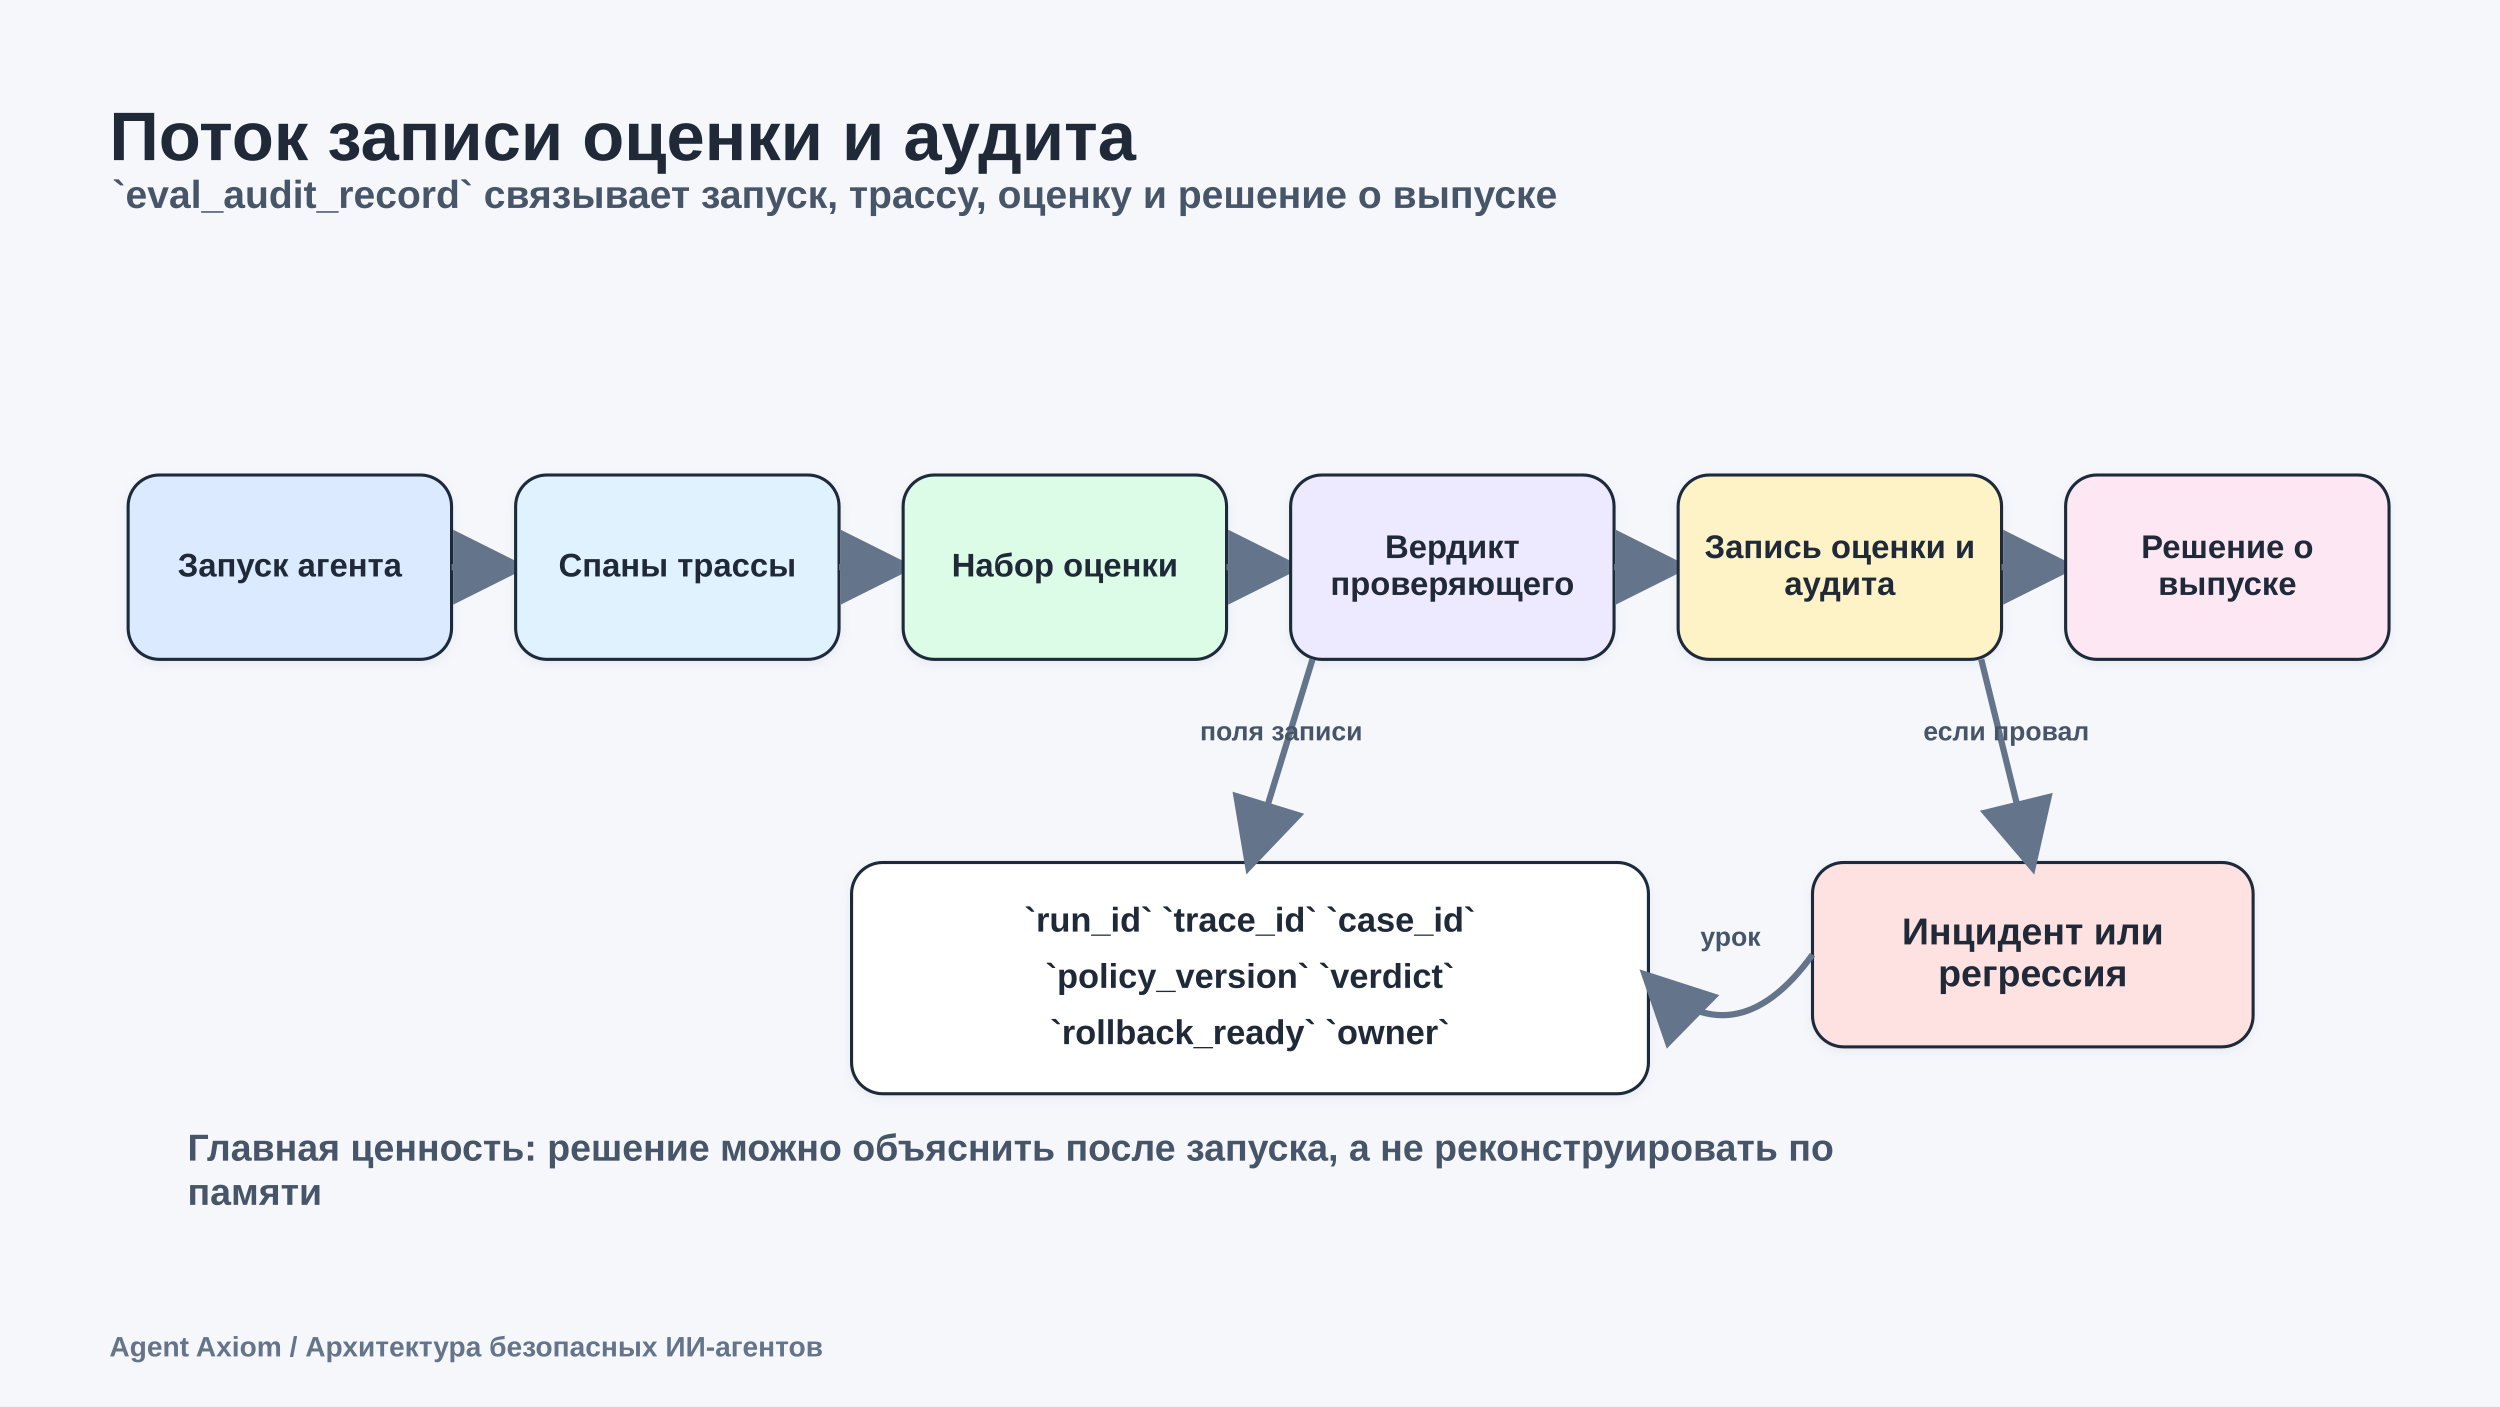
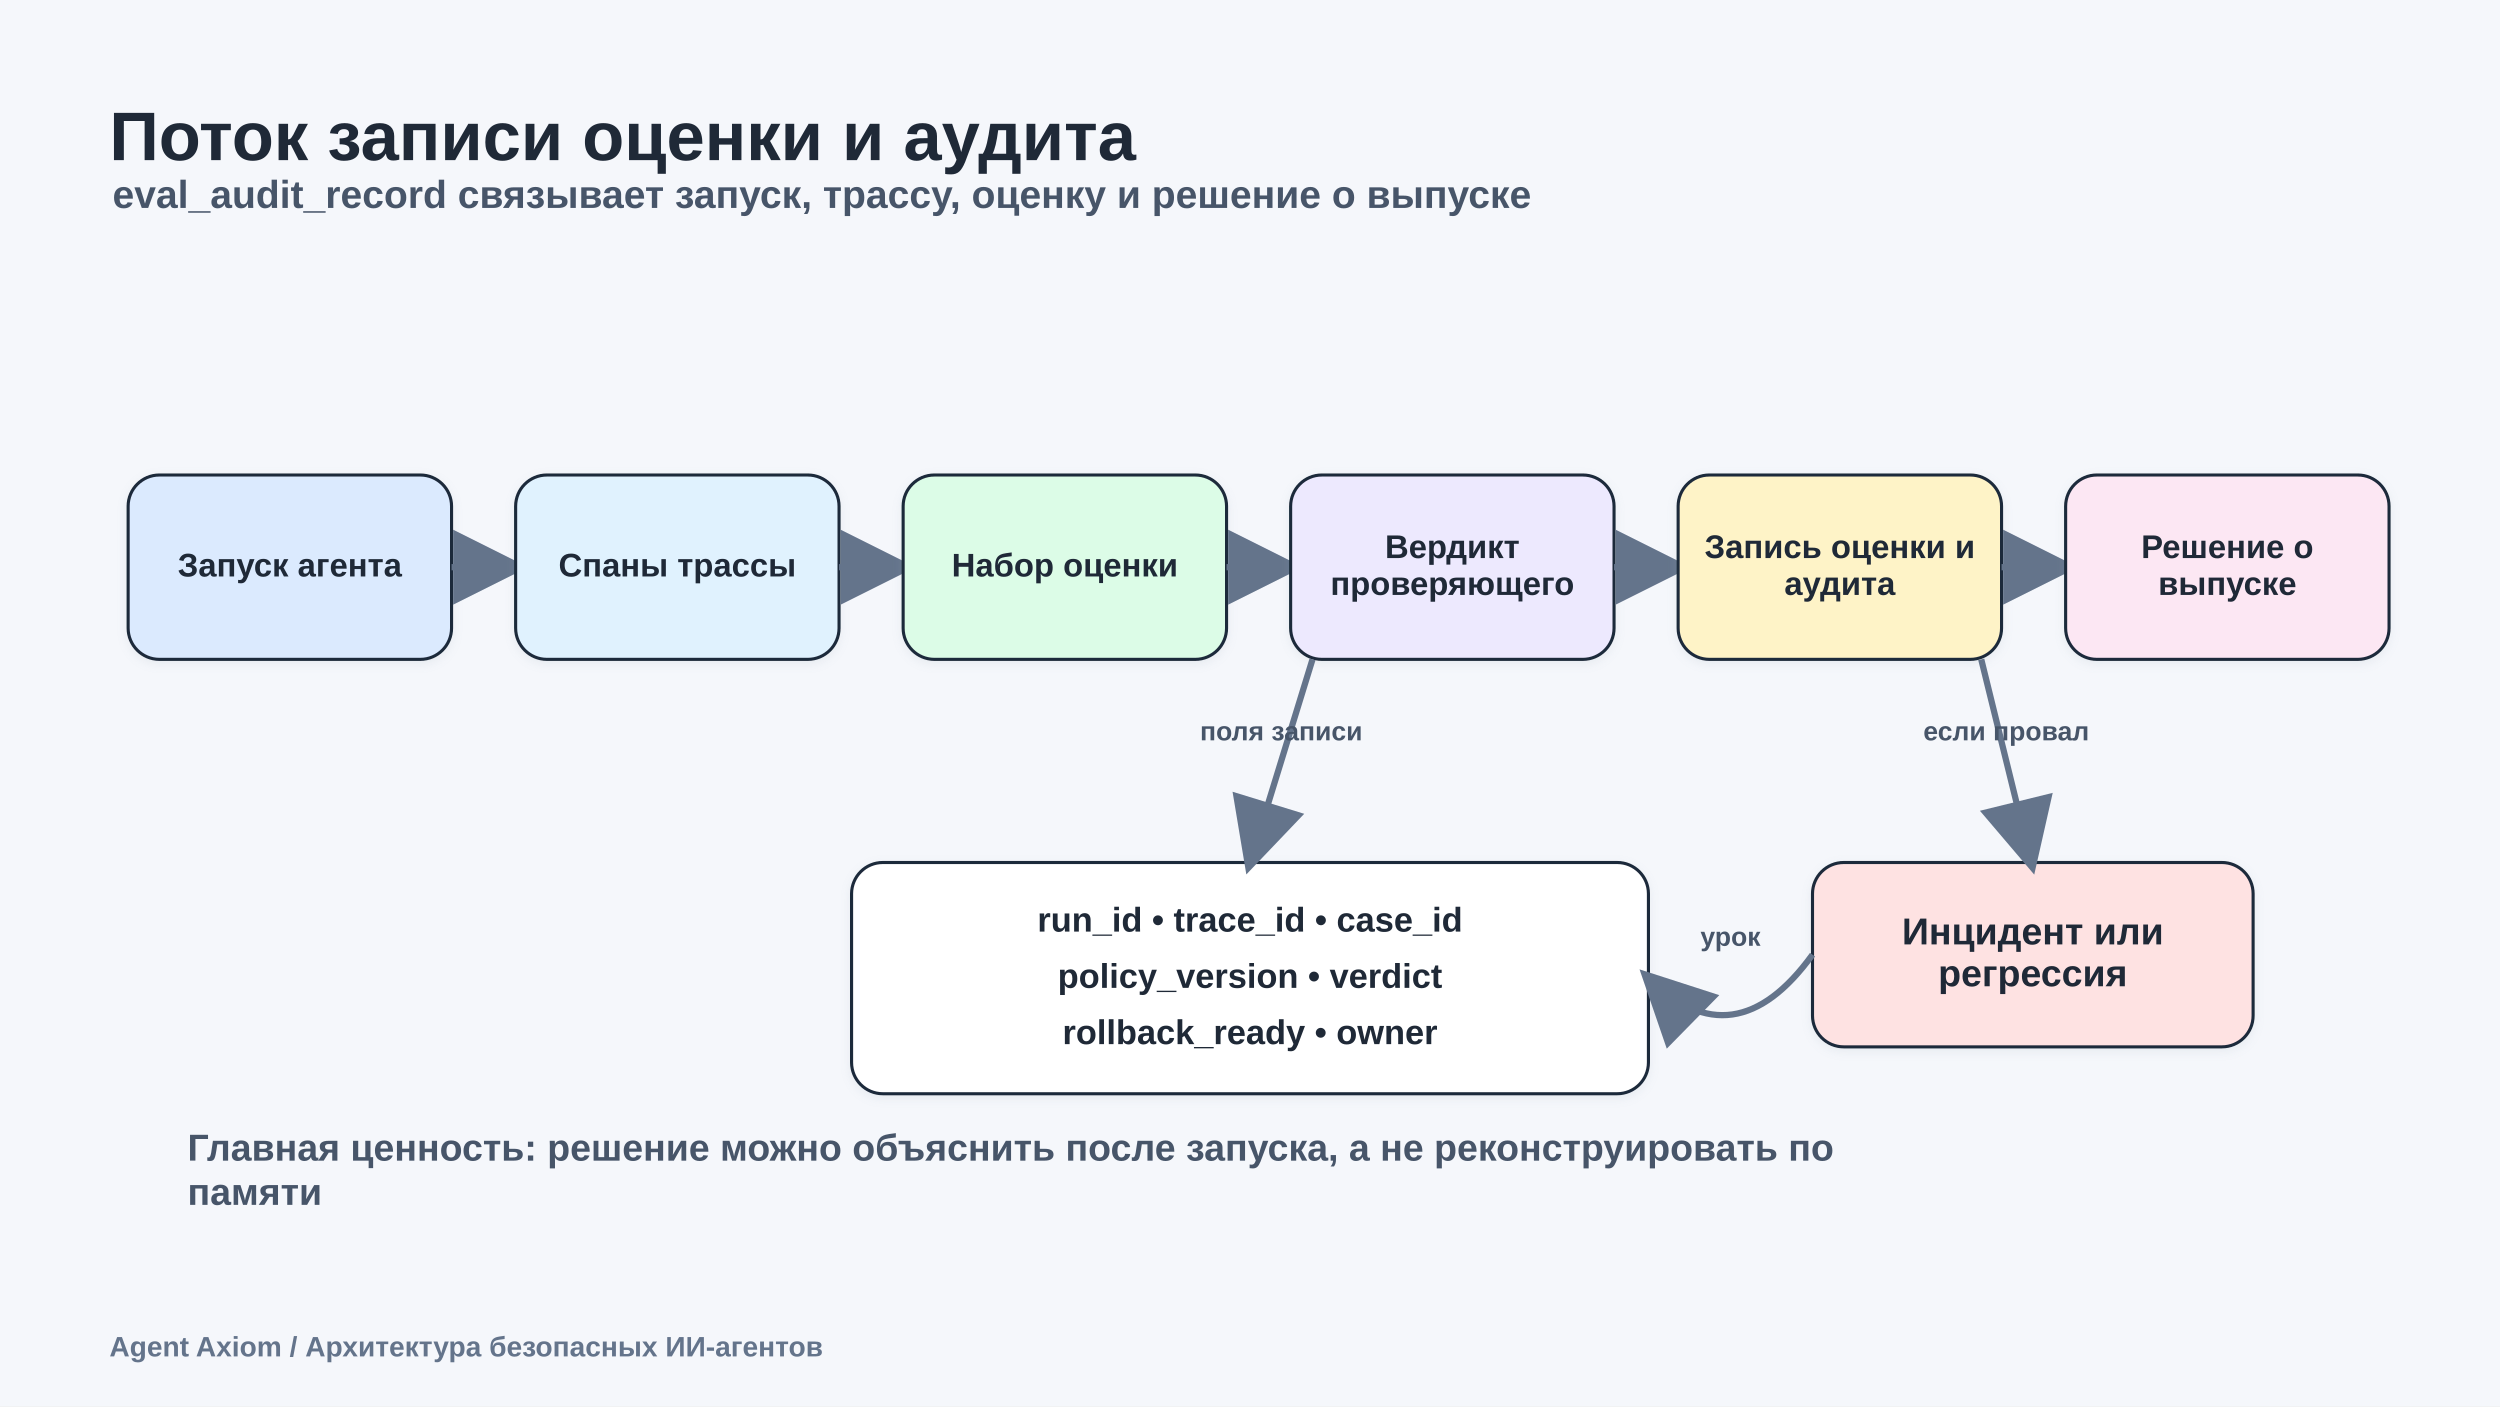
<svg xmlns="http://www.w3.org/2000/svg" width="1600" height="900" viewBox="0 0 1600 900">
  <defs>
    <marker id="arrow" markerWidth="12" markerHeight="12" refX="10" refY="6" orient="auto" markerUnits="strokeWidth">
      <path d="M 0 0 L 12 6 L 0 12 z" fill="#64748b" />
    </marker>
    <filter id="softShadow" x="-20%" y="-20%" width="140%" height="140%">
      <feDropShadow dx="0" dy="2" stdDeviation="3" flood-color="#94a3b8" flood-opacity="0.16" />
    </filter>
  </defs>
  <rect width="1600" height="900" fill="#f5f7fb" />
  <text x="70" y="90.0" font-family="-apple-system, BlinkMacSystemFont, 'Segoe UI', Arial, sans-serif" font-size="44" font-weight="800" fill="#1f2937" text-anchor="start" dominant-baseline="middle">Поток записи оценки и аудита</text>
-   <text x="72" y="126.0" font-family="-apple-system, BlinkMacSystemFont, 'Segoe UI', Arial, sans-serif" font-size="25" font-weight="600" fill="#475569" text-anchor="start" dominant-baseline="middle">`eval_audit_record` связывает запуск, трассу, оценку и решение о выпуске</text>
+   <text x="72" y="126.0" font-family="-apple-system, BlinkMacSystemFont, 'Segoe UI', Arial, sans-serif" font-size="25" font-weight="600" fill="#475569" text-anchor="start" dominant-baseline="middle">eval_audit_record связывает запуск, трассу, оценку и решение о выпуске</text>
  <text x="70" y="863.0" font-family="-apple-system, BlinkMacSystemFont, 'Segoe UI', Arial, sans-serif" font-size="18" font-weight="600" fill="#64748b" text-anchor="start" dominant-baseline="middle">Agent Axiom / Архитектура безопасных ИИ-агентов</text>
  <rect x="82" y="304" width="207" height="118" rx="20" fill="#dbeafe" stroke="#1e293b" stroke-width="2" filter="url(#softShadow)" />
  <text x="185.5" y="363.0" font-family="-apple-system, BlinkMacSystemFont, 'Segoe UI', Arial, sans-serif" font-size="21" font-weight="760" fill="#1f2937" text-anchor="middle" dominant-baseline="middle">Запуск агента</text>
  <line x1="289" y1="363.0" x2="330" y2="363.0" stroke="#64748b" stroke-width="4" marker-end="url(#arrow)" />
  <rect x="330" y="304" width="207" height="118" rx="20" fill="#e0f2fe" stroke="#1e293b" stroke-width="2" filter="url(#softShadow)" />
  <text x="433.5" y="363.0" font-family="-apple-system, BlinkMacSystemFont, 'Segoe UI', Arial, sans-serif" font-size="21" font-weight="760" fill="#1f2937" text-anchor="middle" dominant-baseline="middle">Спаны трассы</text>
  <line x1="537" y1="363.0" x2="578" y2="363.0" stroke="#64748b" stroke-width="4" marker-end="url(#arrow)" />
  <rect x="578" y="304" width="207" height="118" rx="20" fill="#dcfce7" stroke="#1e293b" stroke-width="2" filter="url(#softShadow)" />
  <text x="681.5" y="363.0" font-family="-apple-system, BlinkMacSystemFont, 'Segoe UI', Arial, sans-serif" font-size="21" font-weight="760" fill="#1f2937" text-anchor="middle" dominant-baseline="middle">Набор оценки</text>
  <line x1="785" y1="363.0" x2="826" y2="363.0" stroke="#64748b" stroke-width="4" marker-end="url(#arrow)" />
  <rect x="826" y="304" width="207" height="118" rx="20" fill="#ede9fe" stroke="#1e293b" stroke-width="2" filter="url(#softShadow)" />
  <text x="929.5" y="351.2" font-family="-apple-system, BlinkMacSystemFont, 'Segoe UI', Arial, sans-serif" font-size="21" font-weight="760" fill="#1f2937" text-anchor="middle" dominant-baseline="middle">Вердикт</text>
  <text x="929.5" y="374.8" font-family="-apple-system, BlinkMacSystemFont, 'Segoe UI', Arial, sans-serif" font-size="21" font-weight="760" fill="#1f2937" text-anchor="middle" dominant-baseline="middle">проверяющего</text>
  <line x1="1033" y1="363.0" x2="1074" y2="363.0" stroke="#64748b" stroke-width="4" marker-end="url(#arrow)" />
  <rect x="1074" y="304" width="207" height="118" rx="20" fill="#fef3c7" stroke="#1e293b" stroke-width="2" filter="url(#softShadow)" />
  <text x="1177.5" y="351.2" font-family="-apple-system, BlinkMacSystemFont, 'Segoe UI', Arial, sans-serif" font-size="21" font-weight="760" fill="#1f2937" text-anchor="middle" dominant-baseline="middle">Запись оценки и</text>
  <text x="1177.5" y="374.8" font-family="-apple-system, BlinkMacSystemFont, 'Segoe UI', Arial, sans-serif" font-size="21" font-weight="760" fill="#1f2937" text-anchor="middle" dominant-baseline="middle">аудита</text>
  <line x1="1281" y1="363.0" x2="1322" y2="363.0" stroke="#64748b" stroke-width="4" marker-end="url(#arrow)" />
  <rect x="1322" y="304" width="207" height="118" rx="20" fill="#fce7f3" stroke="#1e293b" stroke-width="2" filter="url(#softShadow)" />
  <text x="1425.5" y="351.2" font-family="-apple-system, BlinkMacSystemFont, 'Segoe UI', Arial, sans-serif" font-size="21" font-weight="760" fill="#1f2937" text-anchor="middle" dominant-baseline="middle">Решение о</text>
  <text x="1425.5" y="374.8" font-family="-apple-system, BlinkMacSystemFont, 'Segoe UI', Arial, sans-serif" font-size="21" font-weight="760" fill="#1f2937" text-anchor="middle" dominant-baseline="middle">выпуске</text>
  <rect x="545" y="552" width="510" height="148" rx="20" fill="#ffffff" stroke="#1e293b" stroke-width="2" filter="url(#softShadow)" />
-   <text x="800" y="590.0" font-family="-apple-system, BlinkMacSystemFont, 'Segoe UI', Arial, sans-serif" font-size="22" font-weight="700" fill="#1f2937" text-anchor="middle" dominant-baseline="middle">`run_id` `trace_id` `case_id`</text>
-   <text x="800" y="626.0" font-family="-apple-system, BlinkMacSystemFont, 'Segoe UI', Arial, sans-serif" font-size="22" font-weight="700" fill="#1f2937" text-anchor="middle" dominant-baseline="middle">`policy_version` `verdict`</text>
-   <text x="800" y="662.0" font-family="-apple-system, BlinkMacSystemFont, 'Segoe UI', Arial, sans-serif" font-size="22" font-weight="700" fill="#1f2937" text-anchor="middle" dominant-baseline="middle">`rollback_ready` `owner`</text>
+   <text x="800" y="590.0" font-family="-apple-system, BlinkMacSystemFont, 'Segoe UI', Arial, sans-serif" font-size="22" font-weight="700" fill="#1f2937" text-anchor="middle" dominant-baseline="middle">run_id • trace_id • case_id</text>
+   <text x="800" y="626.0" font-family="-apple-system, BlinkMacSystemFont, 'Segoe UI', Arial, sans-serif" font-size="22" font-weight="700" fill="#1f2937" text-anchor="middle" dominant-baseline="middle">policy_version • verdict</text>
+   <text x="800" y="662.0" font-family="-apple-system, BlinkMacSystemFont, 'Segoe UI', Arial, sans-serif" font-size="22" font-weight="700" fill="#1f2937" text-anchor="middle" dominant-baseline="middle">rollback_ready • owner</text>
  <line x1="840" y1="422" x2="800" y2="552" stroke="#64748b" stroke-width="4" marker-end="url(#arrow)" />
  <text x="820.0" y="469.0" font-family="-apple-system, BlinkMacSystemFont, 'Segoe UI', Arial, sans-serif" font-size="17" font-weight="650" fill="#475569" text-anchor="middle" dominant-baseline="middle">поля записи</text>
  <rect x="1160" y="552" width="282" height="118" rx="20" fill="#fee2e2" stroke="#1e293b" stroke-width="2" filter="url(#softShadow)" />
  <text x="1301.0" y="597.6" font-family="-apple-system, BlinkMacSystemFont, 'Segoe UI', Arial, sans-serif" font-size="24" font-weight="760" fill="#1f2937" text-anchor="middle" dominant-baseline="middle">Инцидент или</text>
  <text x="1301.0" y="624.4" font-family="-apple-system, BlinkMacSystemFont, 'Segoe UI', Arial, sans-serif" font-size="24" font-weight="760" fill="#1f2937" text-anchor="middle" dominant-baseline="middle">регрессия</text>
  <line x1="1268" y1="422" x2="1300" y2="552" stroke="#64748b" stroke-width="4" marker-end="url(#arrow)" />
  <text x="1284.0" y="469.0" font-family="-apple-system, BlinkMacSystemFont, 'Segoe UI', Arial, sans-serif" font-size="17" font-weight="650" fill="#475569" text-anchor="middle" dominant-baseline="middle">если провал</text>
  <path d="M1160,611 Q1110,680 1055,626" fill="none" stroke="#64748b" stroke-width="4" marker-end="url(#arrow)" />
  <text x="1107.5" y="600.5" font-family="-apple-system, BlinkMacSystemFont, 'Segoe UI', Arial, sans-serif" font-size="17" font-weight="650" fill="#475569" text-anchor="middle" dominant-baseline="middle">урок</text>
  <text x="120" y="736.0" font-family="-apple-system, BlinkMacSystemFont, 'Segoe UI', Arial, sans-serif" font-size="24" font-weight="700" fill="#475569" text-anchor="start" dominant-baseline="middle">Главная ценность: решение можно объяснить после запуска, а не реконструировать по</text>
  <text x="120" y="764.3" font-family="-apple-system, BlinkMacSystemFont, 'Segoe UI', Arial, sans-serif" font-size="24" font-weight="700" fill="#475569" text-anchor="start" dominant-baseline="middle">памяти</text>
</svg>
